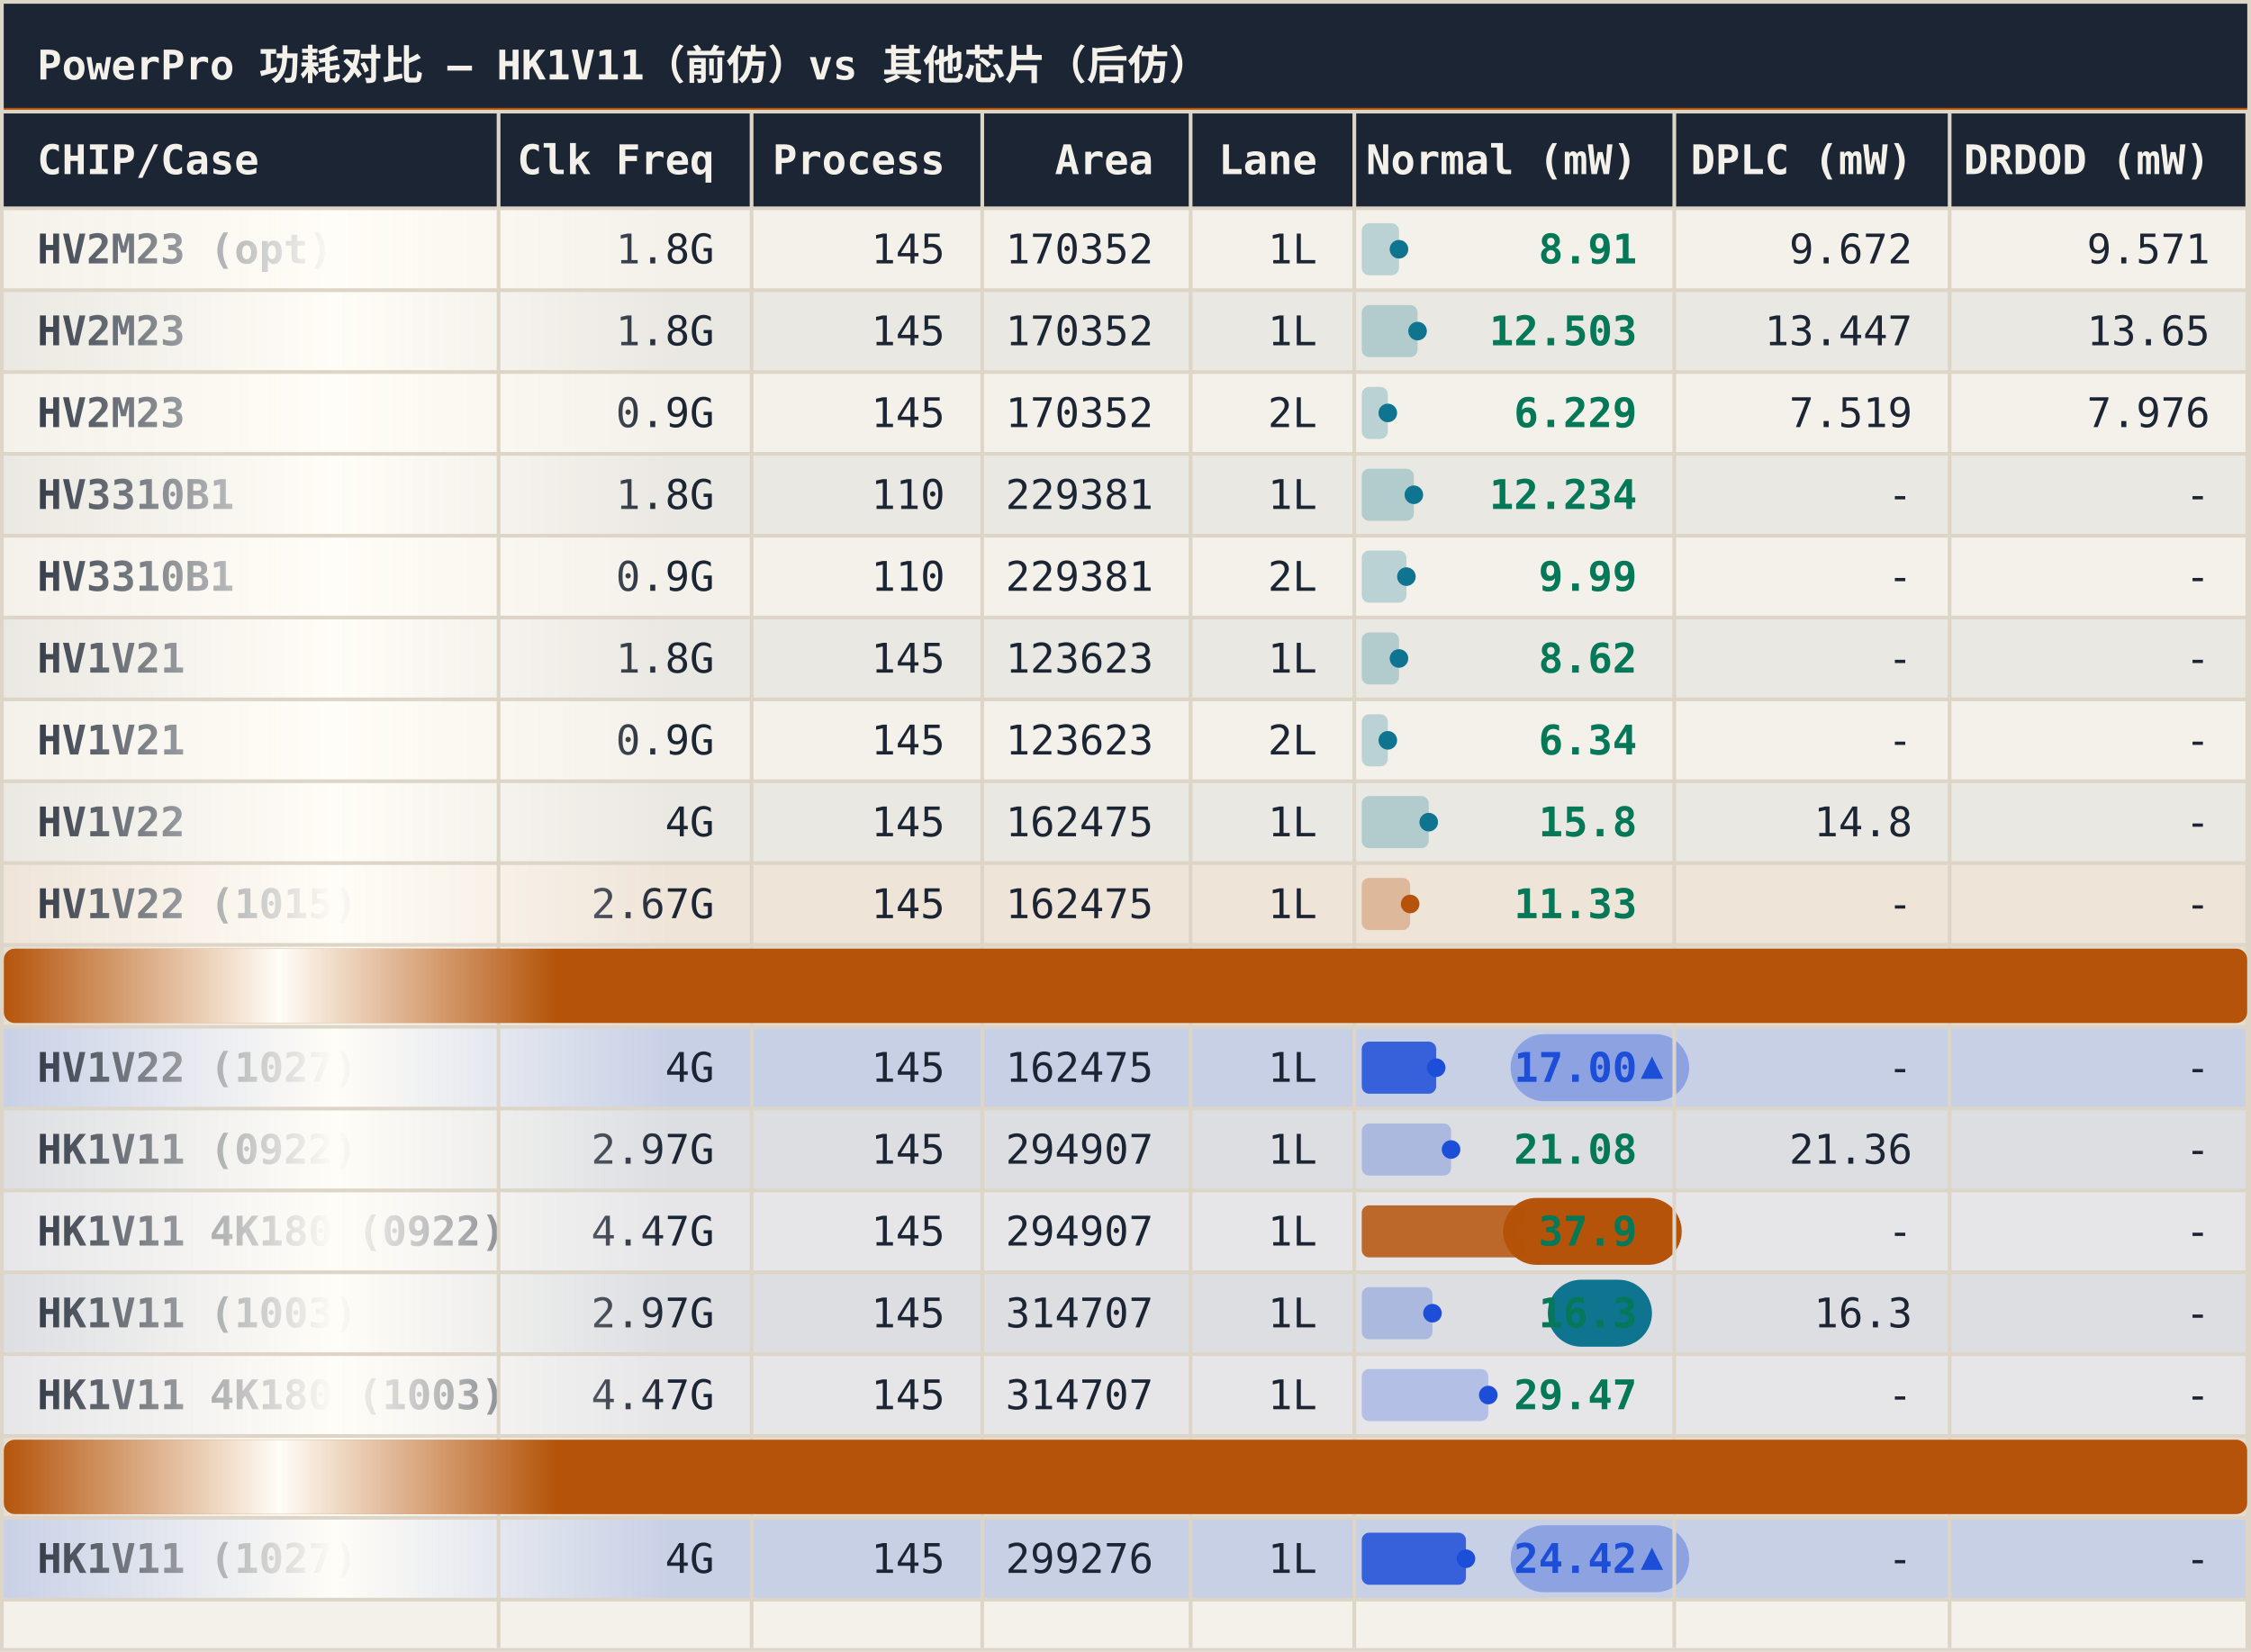
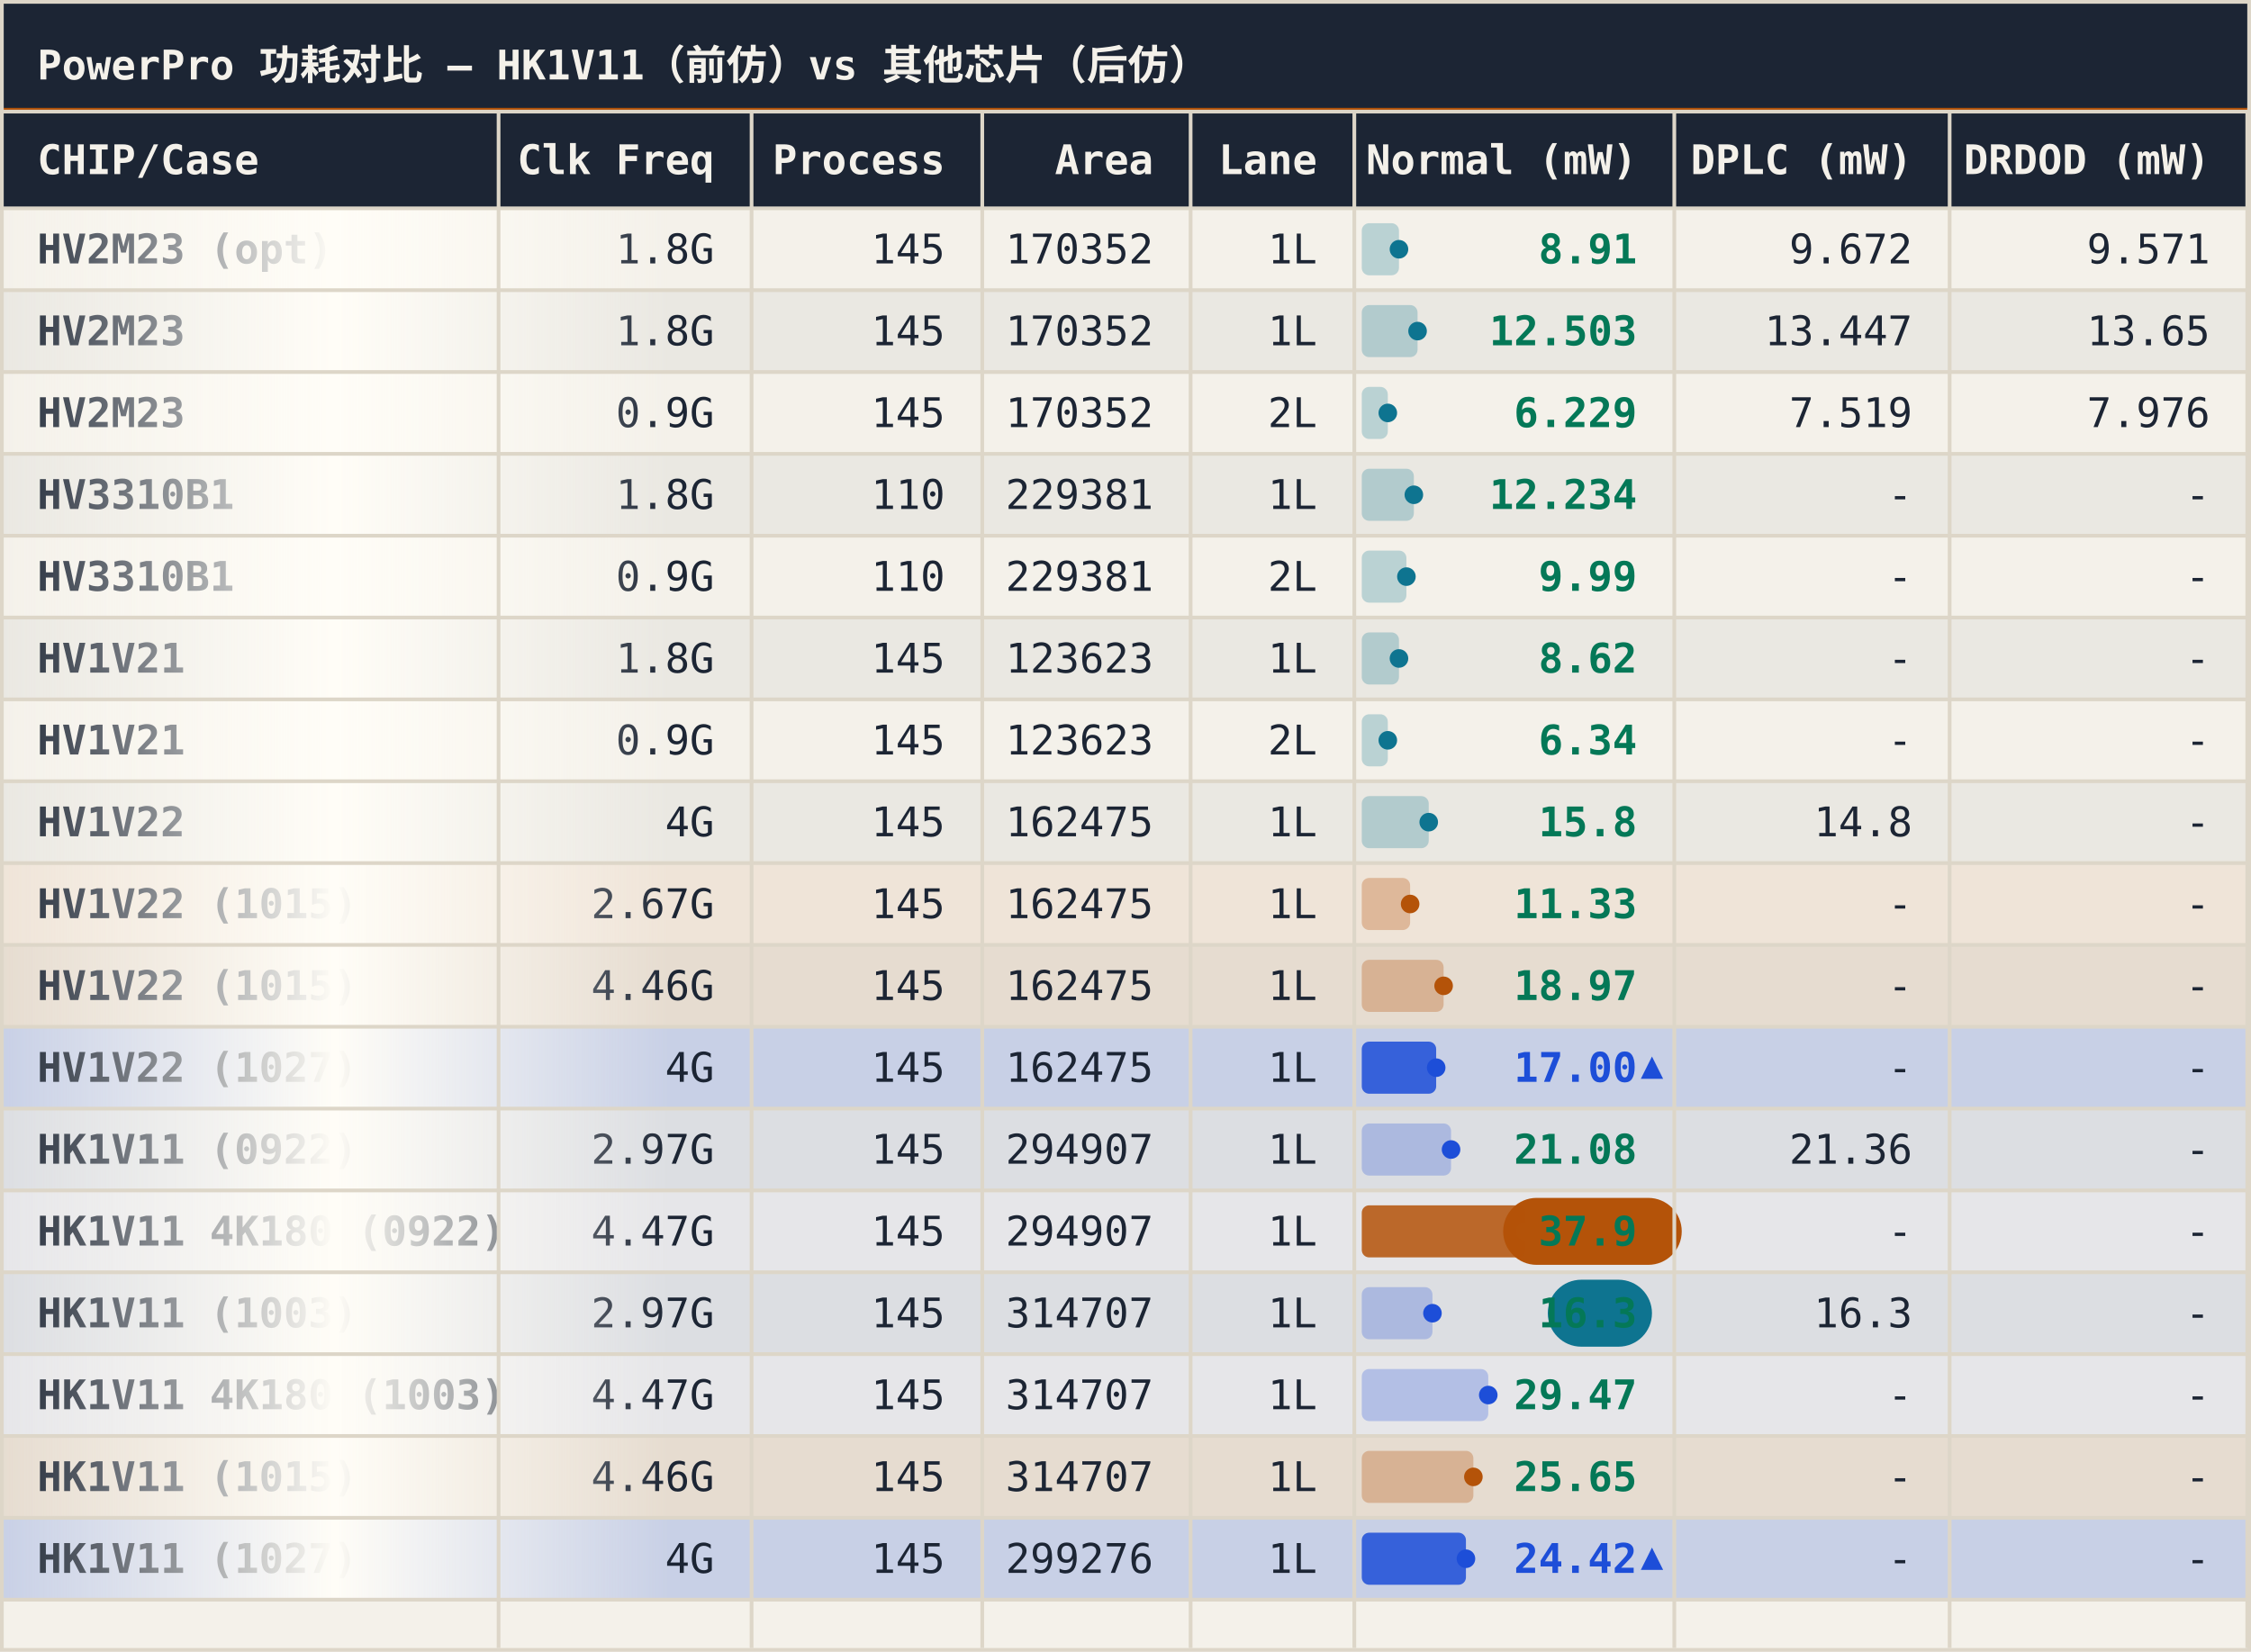
<svg xmlns="http://www.w3.org/2000/svg" width="605" height="444" viewBox="0 0 605 444">
  <style>text{font-family:ui-monospace,Consolas,monospace,"Microsoft YaHei",sans-serif;font-size:11px;}</style>
  <defs>
-     <linearGradient id="gCmp" x1="0" y1="0" x2="1" y2="0">
-       <stop offset="0" stop-color="#fffdf7" stop-opacity="0" />
-       <stop offset="0.5" stop-color="#fffdf7" stop-opacity="1" />
-       <stop offset="1" stop-color="#fffdf7" stop-opacity="0" />
-     </linearGradient>
    <linearGradient id="gZeb" x1="0" y1="0" x2="1" y2="0">
      <stop offset="0" stop-color="#fffdf7" stop-opacity="0" />
      <stop offset="0.5" stop-color="#fffdf7" stop-opacity="1" />
      <stop offset="1" stop-color="#fffdf7" stop-opacity="0" />
    </linearGradient>
-     <clipPath id="cCmp">
-       <rect x="1" y="255" width="603" height="20" />
-       <rect x="1" y="387" width="603" height="20" />
-     </clipPath>
    <clipPath id="cBody">
      <rect x="0" y="56" width="605" height="374" />
    </clipPath>
  </defs>
  <rect x="0" y="0" width="605" height="444" fill="#f4f1ea" />
  <g>
    <rect x="0" y="0" width="605" height="30" fill="#1c2534" />
    <text x="10" y="15.0" dominant-baseline="central" fill="#f4f1ea" font-weight="bold">PowerPro 功耗对比 — HK1V11（前仿）vs 其他芯片（后仿）</text>
    <rect x="0" y="29" width="605" height="2" fill="#b45309" />
    <rect x="0" y="30" width="605" height="26" fill="#1c2534" />
    <text x="10" y="43.0" dominant-baseline="central" fill="#f4f1ea" font-weight="bold">CHIP/Case</text>
    <text x="192" y="43.0" text-anchor="end" dominant-baseline="central" fill="#f4f1ea" font-weight="bold">Clk Freq</text>
    <text x="254" y="43.0" text-anchor="end" dominant-baseline="central" fill="#f4f1ea" font-weight="bold">Process</text>
    <text x="310" y="43.0" text-anchor="end" dominant-baseline="central" fill="#f4f1ea" font-weight="bold">Area</text>
    <text x="354" y="43.0" text-anchor="end" dominant-baseline="central" fill="#f4f1ea" font-weight="bold">Lane</text>
    <text x="440" y="43.0" text-anchor="end" dominant-baseline="central" fill="#f4f1ea" font-weight="bold">Normal (mW)</text>
    <text x="514" y="43.0" text-anchor="end" dominant-baseline="central" fill="#f4f1ea" font-weight="bold">DPLC (mW)</text>
    <text x="594" y="43.0" text-anchor="end" dominant-baseline="central" fill="#f4f1ea" font-weight="bold">DRDOD (mW)</text>
  </g>
  <g>
    <rect x="366" y="60" width="10" height="14" rx="2" fill="#0e7490" fill-opacity="0.25" />
    <circle cx="376" cy="67" r="2.5" fill="#0e7490" />
    <text x="10" y="67.0" dominant-baseline="central" fill="#1c2534" font-weight="bold">HV2M23 (opt)</text>
    <text x="192" y="67.0" text-anchor="end" dominant-baseline="central" fill="#1c2534">1.8G</text>
    <text x="254" y="67.0" text-anchor="end" dominant-baseline="central" fill="#1c2534">145</text>
    <text x="310" y="67.0" text-anchor="end" dominant-baseline="central" fill="#1c2534">170352</text>
    <text x="354" y="67.0" text-anchor="end" dominant-baseline="central" fill="#1c2534">1L</text>
    <text x="440" y="67.0" text-anchor="end" dominant-baseline="central" fill="#047857" font-weight="bold">8.91</text>
    <text x="514" y="67.0" text-anchor="end" dominant-baseline="central" fill="#1c2534">9.672</text>
    <text x="594" y="67.0" text-anchor="end" dominant-baseline="central" fill="#1c2534">9.571</text>
  </g>
  <g>
    <rect x="0" y="78" width="605" height="22" fill="#1c2534" fill-opacity="0.045" />
    <rect x="366" y="82" width="15" height="14" rx="2" fill="#0e7490" fill-opacity="0.25" />
    <circle cx="381" cy="89" r="2.5" fill="#0e7490" />
    <text x="10" y="89.0" dominant-baseline="central" fill="#1c2534" font-weight="bold">HV2M23</text>
    <text x="192" y="89.0" text-anchor="end" dominant-baseline="central" fill="#1c2534">1.8G</text>
    <text x="254" y="89.0" text-anchor="end" dominant-baseline="central" fill="#1c2534">145</text>
    <text x="310" y="89.0" text-anchor="end" dominant-baseline="central" fill="#1c2534">170352</text>
    <text x="354" y="89.0" text-anchor="end" dominant-baseline="central" fill="#1c2534">1L</text>
    <text x="440" y="89.0" text-anchor="end" dominant-baseline="central" fill="#047857" font-weight="bold">12.503</text>
    <text x="514" y="89.0" text-anchor="end" dominant-baseline="central" fill="#1c2534">13.447</text>
    <text x="594" y="89.0" text-anchor="end" dominant-baseline="central" fill="#1c2534">13.65</text>
  </g>
  <g>
    <rect x="366" y="104" width="7" height="14" rx="2" fill="#0e7490" fill-opacity="0.25" />
    <circle cx="373" cy="111" r="2.5" fill="#0e7490" />
    <text x="10" y="111.0" dominant-baseline="central" fill="#1c2534" font-weight="bold">HV2M23</text>
    <text x="192" y="111.0" text-anchor="end" dominant-baseline="central" fill="#1c2534">0.9G</text>
    <text x="254" y="111.0" text-anchor="end" dominant-baseline="central" fill="#1c2534">145</text>
    <text x="310" y="111.0" text-anchor="end" dominant-baseline="central" fill="#1c2534">170352</text>
    <text x="354" y="111.0" text-anchor="end" dominant-baseline="central" fill="#1c2534">2L</text>
    <text x="440" y="111.0" text-anchor="end" dominant-baseline="central" fill="#047857" font-weight="bold">6.229</text>
    <text x="514" y="111.0" text-anchor="end" dominant-baseline="central" fill="#1c2534">7.519</text>
    <text x="594" y="111.0" text-anchor="end" dominant-baseline="central" fill="#1c2534">7.976</text>
  </g>
  <g>
    <rect x="0" y="122" width="605" height="22" fill="#1c2534" fill-opacity="0.045" />
    <rect x="366" y="126" width="14" height="14" rx="2" fill="#0e7490" fill-opacity="0.25" />
    <circle cx="380" cy="133" r="2.5" fill="#0e7490" />
    <text x="10" y="133.0" dominant-baseline="central" fill="#1c2534" font-weight="bold">HV3310B1</text>
    <text x="192" y="133.0" text-anchor="end" dominant-baseline="central" fill="#1c2534">1.8G</text>
    <text x="254" y="133.0" text-anchor="end" dominant-baseline="central" fill="#1c2534">110</text>
    <text x="310" y="133.0" text-anchor="end" dominant-baseline="central" fill="#1c2534">229381</text>
    <text x="354" y="133.0" text-anchor="end" dominant-baseline="central" fill="#1c2534">1L</text>
    <text x="440" y="133.0" text-anchor="end" dominant-baseline="central" fill="#047857" font-weight="bold">12.234</text>
    <text x="514" y="133.0" text-anchor="end" dominant-baseline="central" fill="#1c2534">-</text>
    <text x="594" y="133.0" text-anchor="end" dominant-baseline="central" fill="#1c2534">-</text>
  </g>
  <g>
    <rect x="366" y="148" width="12" height="14" rx="2" fill="#0e7490" fill-opacity="0.25" />
    <circle cx="378" cy="155" r="2.5" fill="#0e7490" />
    <text x="10" y="155.0" dominant-baseline="central" fill="#1c2534" font-weight="bold">HV3310B1</text>
    <text x="192" y="155.0" text-anchor="end" dominant-baseline="central" fill="#1c2534">0.9G</text>
    <text x="254" y="155.0" text-anchor="end" dominant-baseline="central" fill="#1c2534">110</text>
    <text x="310" y="155.0" text-anchor="end" dominant-baseline="central" fill="#1c2534">229381</text>
    <text x="354" y="155.0" text-anchor="end" dominant-baseline="central" fill="#1c2534">2L</text>
    <text x="440" y="155.0" text-anchor="end" dominant-baseline="central" fill="#047857" font-weight="bold">9.99</text>
    <text x="514" y="155.0" text-anchor="end" dominant-baseline="central" fill="#1c2534">-</text>
    <text x="594" y="155.0" text-anchor="end" dominant-baseline="central" fill="#1c2534">-</text>
  </g>
  <g>
    <rect x="0" y="166" width="605" height="22" fill="#1c2534" fill-opacity="0.045" />
    <rect x="366" y="170" width="10" height="14" rx="2" fill="#0e7490" fill-opacity="0.25" />
    <circle cx="376" cy="177" r="2.5" fill="#0e7490" />
    <text x="10" y="177.0" dominant-baseline="central" fill="#1c2534" font-weight="bold">HV1V21</text>
    <text x="192" y="177.0" text-anchor="end" dominant-baseline="central" fill="#1c2534">1.8G</text>
    <text x="254" y="177.0" text-anchor="end" dominant-baseline="central" fill="#1c2534">145</text>
    <text x="310" y="177.0" text-anchor="end" dominant-baseline="central" fill="#1c2534">123623</text>
    <text x="354" y="177.0" text-anchor="end" dominant-baseline="central" fill="#1c2534">1L</text>
    <text x="440" y="177.0" text-anchor="end" dominant-baseline="central" fill="#047857" font-weight="bold">8.62</text>
    <text x="514" y="177.0" text-anchor="end" dominant-baseline="central" fill="#1c2534">-</text>
    <text x="594" y="177.0" text-anchor="end" dominant-baseline="central" fill="#1c2534">-</text>
  </g>
  <g>
    <rect x="366" y="192" width="7" height="14" rx="2" fill="#0e7490" fill-opacity="0.25" />
    <circle cx="373" cy="199" r="2.5" fill="#0e7490" />
    <text x="10" y="199.0" dominant-baseline="central" fill="#1c2534" font-weight="bold">HV1V21</text>
    <text x="192" y="199.0" text-anchor="end" dominant-baseline="central" fill="#1c2534">0.9G</text>
    <text x="254" y="199.0" text-anchor="end" dominant-baseline="central" fill="#1c2534">145</text>
    <text x="310" y="199.0" text-anchor="end" dominant-baseline="central" fill="#1c2534">123623</text>
    <text x="354" y="199.0" text-anchor="end" dominant-baseline="central" fill="#1c2534">2L</text>
    <text x="440" y="199.0" text-anchor="end" dominant-baseline="central" fill="#047857" font-weight="bold">6.34</text>
    <text x="514" y="199.0" text-anchor="end" dominant-baseline="central" fill="#1c2534">-</text>
    <text x="594" y="199.0" text-anchor="end" dominant-baseline="central" fill="#1c2534">-</text>
  </g>
  <g>
    <rect x="0" y="210" width="605" height="22" fill="#1c2534" fill-opacity="0.045" />
    <rect x="366" y="214" width="18" height="14" rx="2" fill="#0e7490" fill-opacity="0.25" />
    <circle cx="384" cy="221" r="2.5" fill="#0e7490" />
    <text x="10" y="221.0" dominant-baseline="central" fill="#1c2534" font-weight="bold">HV1V22</text>
    <text x="192" y="221.0" text-anchor="end" dominant-baseline="central" fill="#1c2534">4G</text>
    <text x="254" y="221.0" text-anchor="end" dominant-baseline="central" fill="#1c2534">145</text>
    <text x="310" y="221.0" text-anchor="end" dominant-baseline="central" fill="#1c2534">162475</text>
    <text x="354" y="221.0" text-anchor="end" dominant-baseline="central" fill="#1c2534">1L</text>
    <text x="440" y="221.0" text-anchor="end" dominant-baseline="central" fill="#047857" font-weight="bold">15.8</text>
    <text x="514" y="221.0" text-anchor="end" dominant-baseline="central" fill="#1c2534">14.8</text>
    <text x="594" y="221.0" text-anchor="end" dominant-baseline="central" fill="#1c2534">-</text>
  </g>
  <g>
    <rect x="0" y="232" width="605" height="22" fill="#b45309" fill-opacity="0.08" />
    <rect x="366" y="236" width="13" height="14" rx="2" fill="#b45309" fill-opacity="0.30" />
    <circle cx="379" cy="243" r="2.5" fill="#b45309" />
    <text x="10" y="243.0" dominant-baseline="central" fill="#1c2534" font-weight="bold">HV1V22 (1015)</text>
    <text x="192" y="243.0" text-anchor="end" dominant-baseline="central" fill="#1c2534">2.67G</text>
    <text x="254" y="243.0" text-anchor="end" dominant-baseline="central" fill="#1c2534">145</text>
    <text x="310" y="243.0" text-anchor="end" dominant-baseline="central" fill="#1c2534">162475</text>
    <text x="354" y="243.0" text-anchor="end" dominant-baseline="central" fill="#1c2534">1L</text>
    <text x="440" y="243.0" text-anchor="end" dominant-baseline="central" fill="#047857" font-weight="bold">11.33</text>
    <text x="514" y="243.0" text-anchor="end" dominant-baseline="central" fill="#1c2534">-</text>
    <text x="594" y="243.0" text-anchor="end" dominant-baseline="central" fill="#1c2534">-</text>
  </g>
  <g>
    <rect x="0" y="254" width="605" height="22" fill="#1c2534" fill-opacity="0.045" />
    <rect x="0" y="254" width="605" height="22" fill="#b45309" fill-opacity="0.08" />
    <rect x="366" y="258" width="22" height="14" rx="2" fill="#b45309" fill-opacity="0.30" />
    <circle cx="388" cy="265" r="2.5" fill="#b45309" />
    <text x="10" y="265.0" dominant-baseline="central" fill="#1c2534" font-weight="bold">HV1V22 (1015)</text>
    <text x="192" y="265.0" text-anchor="end" dominant-baseline="central" fill="#1c2534">4.46G</text>
    <text x="254" y="265.0" text-anchor="end" dominant-baseline="central" fill="#1c2534">145</text>
    <text x="310" y="265.0" text-anchor="end" dominant-baseline="central" fill="#1c2534">162475</text>
    <text x="354" y="265.0" text-anchor="end" dominant-baseline="central" fill="#1c2534">1L</text>
    <text x="440" y="265.0" text-anchor="end" dominant-baseline="central" fill="#047857" font-weight="bold">18.97</text>
    <text x="514" y="265.0" text-anchor="end" dominant-baseline="central" fill="#1c2534">-</text>
    <text x="594" y="265.0" text-anchor="end" dominant-baseline="central" fill="#1c2534">-</text>
  </g>
  <g>
    <rect x="0" y="276" width="605" height="22" fill="#1d4ed8" fill-opacity="0.20" />
-     <rect x="406" y="278" width="48" height="18" rx="9" fill="#1d4ed8" fill-opacity="0.35" />
    <g>
      <rect x="366" y="280" width="20" height="14" rx="2" fill="#1d4ed8" fill-opacity="0.85" />
      <path d="M441 290 L447 290 L444 284 Z" fill="#1d4ed8" />
    </g>
    <circle cx="386" cy="287" r="2.5" fill="#1d4ed8" />
    <text x="10" y="287.0" dominant-baseline="central" fill="#1c2534" font-weight="bold">HV1V22 (1027)</text>
    <text x="192" y="287.0" text-anchor="end" dominant-baseline="central" fill="#1c2534">4G</text>
    <text x="254" y="287.0" text-anchor="end" dominant-baseline="central" fill="#1c2534">145</text>
    <text x="310" y="287.0" text-anchor="end" dominant-baseline="central" fill="#1c2534">162475</text>
    <text x="354" y="287.0" text-anchor="end" dominant-baseline="central" fill="#1c2534">1L</text>
    <text x="440" y="287.0" text-anchor="end" dominant-baseline="central" fill="#1d4ed8" font-weight="bold">17.00</text>
    <text x="514" y="287.0" text-anchor="end" dominant-baseline="central" fill="#1c2534">-</text>
    <text x="594" y="287.0" text-anchor="end" dominant-baseline="central" fill="#1c2534">-</text>
  </g>
  <g>
    <rect x="0" y="298" width="605" height="22" fill="#1c2534" fill-opacity="0.045" />
    <rect x="0" y="298" width="605" height="22" fill="#1d4ed8" fill-opacity="0.07" />
    <rect x="366" y="302" width="24" height="14" rx="2" fill="#1d4ed8" fill-opacity="0.25" />
    <circle cx="390" cy="309" r="2.5" fill="#1d4ed8" />
    <text x="10" y="309.0" dominant-baseline="central" fill="#1c2534" font-weight="bold">HK1V11 (0922)</text>
    <text x="192" y="309.0" text-anchor="end" dominant-baseline="central" fill="#1c2534">2.97G</text>
    <text x="254" y="309.0" text-anchor="end" dominant-baseline="central" fill="#1c2534">145</text>
    <text x="310" y="309.0" text-anchor="end" dominant-baseline="central" fill="#1c2534">294907</text>
    <text x="354" y="309.0" text-anchor="end" dominant-baseline="central" fill="#1c2534">1L</text>
    <text x="440" y="309.0" text-anchor="end" dominant-baseline="central" fill="#047857" font-weight="bold">21.08</text>
    <text x="514" y="309.0" text-anchor="end" dominant-baseline="central" fill="#1c2534">21.36</text>
    <text x="594" y="309.0" text-anchor="end" dominant-baseline="central" fill="#1c2534">-</text>
  </g>
  <g>
    <rect x="0" y="320" width="605" height="22" fill="#1d4ed8" fill-opacity="0.07" />
    <rect x="404" y="322" width="48" height="18" rx="9" fill="#b45309" />
    <g>
      <rect x="366" y="324" width="44" height="14" rx="2" fill="#b45309" fill-opacity="0.85" />
      <path d="M441 334 L447 334 L444 328 Z" fill="#b45309" />
    </g>
    <circle cx="410" cy="331" r="2.5" fill="#b45309" />
    <text x="10" y="331.0" dominant-baseline="central" fill="#1c2534" font-weight="bold">HK1V11 4K180 (0922)</text>
    <text x="192" y="331.0" text-anchor="end" dominant-baseline="central" fill="#1c2534">4.47G</text>
    <text x="254" y="331.0" text-anchor="end" dominant-baseline="central" fill="#1c2534">145</text>
    <text x="310" y="331.0" text-anchor="end" dominant-baseline="central" fill="#1c2534">294907</text>
    <text x="354" y="331.0" text-anchor="end" dominant-baseline="central" fill="#1c2534">1L</text>
    <text x="440" y="331.0" text-anchor="end" dominant-baseline="central" fill="#047857" font-weight="bold">37.9</text>
    <text x="514" y="331.0" text-anchor="end" dominant-baseline="central" fill="#1c2534">-</text>
    <text x="594" y="331.0" text-anchor="end" dominant-baseline="central" fill="#1c2534">-</text>
  </g>
  <g>
    <rect x="0" y="342" width="605" height="22" fill="#1c2534" fill-opacity="0.045" />
    <rect x="0" y="342" width="605" height="22" fill="#1d4ed8" fill-opacity="0.07" />
    <rect x="366" y="346" width="19" height="14" rx="2" fill="#1d4ed8" fill-opacity="0.25" />
    <circle cx="385" cy="353" r="2.5" fill="#1d4ed8" />
    <rect x="416" y="344" width="28" height="18" rx="9" fill="#0e7490" />
    <text x="10" y="353.0" dominant-baseline="central" fill="#1c2534" font-weight="bold">HK1V11 (1003)</text>
    <text x="192" y="353.0" text-anchor="end" dominant-baseline="central" fill="#1c2534">2.97G</text>
    <text x="254" y="353.0" text-anchor="end" dominant-baseline="central" fill="#1c2534">145</text>
    <text x="310" y="353.0" text-anchor="end" dominant-baseline="central" fill="#1c2534">314707</text>
    <text x="354" y="353.0" text-anchor="end" dominant-baseline="central" fill="#1c2534">1L</text>
    <text x="440" y="353.0" text-anchor="end" dominant-baseline="central" fill="#047857" font-weight="bold">16.3</text>
    <text x="514" y="353.0" text-anchor="end" dominant-baseline="central" fill="#1c2534">16.3</text>
    <text x="594" y="353.0" text-anchor="end" dominant-baseline="central" fill="#1c2534">-</text>
  </g>
  <g>
    <rect x="0" y="364" width="605" height="22" fill="#1d4ed8" fill-opacity="0.07" />
    <rect x="366" y="368" width="34" height="14" rx="2" fill="#1d4ed8" fill-opacity="0.25" />
    <circle cx="400" cy="375" r="2.5" fill="#1d4ed8" />
    <text x="10" y="375.0" dominant-baseline="central" fill="#1c2534" font-weight="bold">HK1V11 4K180 (1003)</text>
    <text x="192" y="375.0" text-anchor="end" dominant-baseline="central" fill="#1c2534">4.47G</text>
    <text x="254" y="375.0" text-anchor="end" dominant-baseline="central" fill="#1c2534">145</text>
    <text x="310" y="375.0" text-anchor="end" dominant-baseline="central" fill="#1c2534">314707</text>
    <text x="354" y="375.0" text-anchor="end" dominant-baseline="central" fill="#1c2534">1L</text>
    <text x="440" y="375.0" text-anchor="end" dominant-baseline="central" fill="#047857" font-weight="bold">29.47</text>
    <text x="514" y="375.0" text-anchor="end" dominant-baseline="central" fill="#1c2534">-</text>
    <text x="594" y="375.0" text-anchor="end" dominant-baseline="central" fill="#1c2534">-</text>
  </g>
  <g>
    <rect x="0" y="386" width="605" height="22" fill="#1c2534" fill-opacity="0.045" />
    <rect x="0" y="386" width="605" height="22" fill="#b45309" fill-opacity="0.08" />
    <rect x="366" y="390" width="30" height="14" rx="2" fill="#b45309" fill-opacity="0.30" />
    <circle cx="396" cy="397" r="2.5" fill="#b45309" />
    <text x="10" y="397.0" dominant-baseline="central" fill="#1c2534" font-weight="bold">HK1V11 (1015)</text>
    <text x="192" y="397.0" text-anchor="end" dominant-baseline="central" fill="#1c2534">4.46G</text>
    <text x="254" y="397.0" text-anchor="end" dominant-baseline="central" fill="#1c2534">145</text>
    <text x="310" y="397.0" text-anchor="end" dominant-baseline="central" fill="#1c2534">314707</text>
    <text x="354" y="397.0" text-anchor="end" dominant-baseline="central" fill="#1c2534">1L</text>
    <text x="440" y="397.0" text-anchor="end" dominant-baseline="central" fill="#047857" font-weight="bold">25.65</text>
    <text x="514" y="397.0" text-anchor="end" dominant-baseline="central" fill="#1c2534">-</text>
    <text x="594" y="397.0" text-anchor="end" dominant-baseline="central" fill="#1c2534">-</text>
  </g>
  <g>
    <rect x="0" y="408" width="605" height="22" fill="#1d4ed8" fill-opacity="0.20" />
-     <rect x="406" y="410" width="48" height="18" rx="9" fill="#1d4ed8" fill-opacity="0.35" />
    <rect x="366" y="412" width="28" height="14" rx="2" fill="#1d4ed8" fill-opacity="0.85" />
    <path d="M441 422 L447 422 L444 416 Z" fill="#1d4ed8" />
    <circle cx="394" cy="419" r="2.5" fill="#1d4ed8" />
    <text x="10" y="419.0" dominant-baseline="central" fill="#1c2534" font-weight="bold">HK1V11 (1027)</text>
    <text x="192" y="419.0" text-anchor="end" dominant-baseline="central" fill="#1c2534">4G</text>
    <text x="254" y="419.0" text-anchor="end" dominant-baseline="central" fill="#1c2534">145</text>
    <text x="310" y="419.0" text-anchor="end" dominant-baseline="central" fill="#1c2534">299276</text>
    <text x="354" y="419.0" text-anchor="end" dominant-baseline="central" fill="#1c2534">1L</text>
    <text x="440" y="419.0" text-anchor="end" dominant-baseline="central" fill="#1d4ed8" font-weight="bold">24.42</text>
    <text x="514" y="419.0" text-anchor="end" dominant-baseline="central" fill="#1c2534">-</text>
    <text x="594" y="419.0" text-anchor="end" dominant-baseline="central" fill="#1c2534">-</text>
  </g>
  <g clip-path="url(#cBody)">
    <rect x="0" y="50" width="180" height="388" fill="url(#gZeb)" />
  </g>
  <g stroke="#ddd6c8" stroke-width="1">
    <line x1="0" y1="30" x2="0" y2="443" />
    <line x1="134" y1="30" x2="134" y2="443" />
    <line x1="202" y1="30" x2="202" y2="443" />
    <line x1="264" y1="30" x2="264" y2="443" />
    <line x1="320" y1="30" x2="320" y2="443" />
    <line x1="364" y1="30" x2="364" y2="443" />
    <line x1="450" y1="30" x2="450" y2="443" />
    <line x1="524" y1="30" x2="524" y2="443" />
    <line x1="604" y1="30" x2="604" y2="443" />
    <line x1="0" y1="30" x2="605" y2="30" />
    <line x1="0" y1="56" x2="605" y2="56" />
    <line x1="0" y1="78" x2="605" y2="78" />
    <line x1="0" y1="100" x2="605" y2="100" />
    <line x1="0" y1="122" x2="605" y2="122" />
    <line x1="0" y1="144" x2="605" y2="144" />
    <line x1="0" y1="166" x2="605" y2="166" />
    <line x1="0" y1="188" x2="605" y2="188" />
    <line x1="0" y1="210" x2="605" y2="210" />
    <line x1="0" y1="232" x2="605" y2="232" />
    <line x1="0" y1="254" x2="605" y2="254" />
    <line x1="0" y1="276" x2="605" y2="276" />
    <line x1="0" y1="298" x2="605" y2="298" />
    <line x1="0" y1="320" x2="605" y2="320" />
    <line x1="0" y1="342" x2="605" y2="342" />
    <line x1="0" y1="364" x2="605" y2="364" />
    <line x1="0" y1="386" x2="605" y2="386" />
    <line x1="0" y1="408" x2="605" y2="408" />
    <line x1="0" y1="430" x2="605" y2="430" />
  </g>
-   <g fill="#b45309">
-     <rect x="1" y="255" width="603" height="20" rx="3" />
-     <rect x="1" y="387" width="603" height="20" rx="3" />
-   </g>
-   <g clip-path="url(#cCmp)">
-     <rect x="0" y="255" width="150" height="152" fill="url(#gCmp)" />
-   </g>
  <rect x="0.5" y="0.5" width="604" height="443" fill="none" stroke="#ddd6c8" stroke-width="1" />
</svg>
